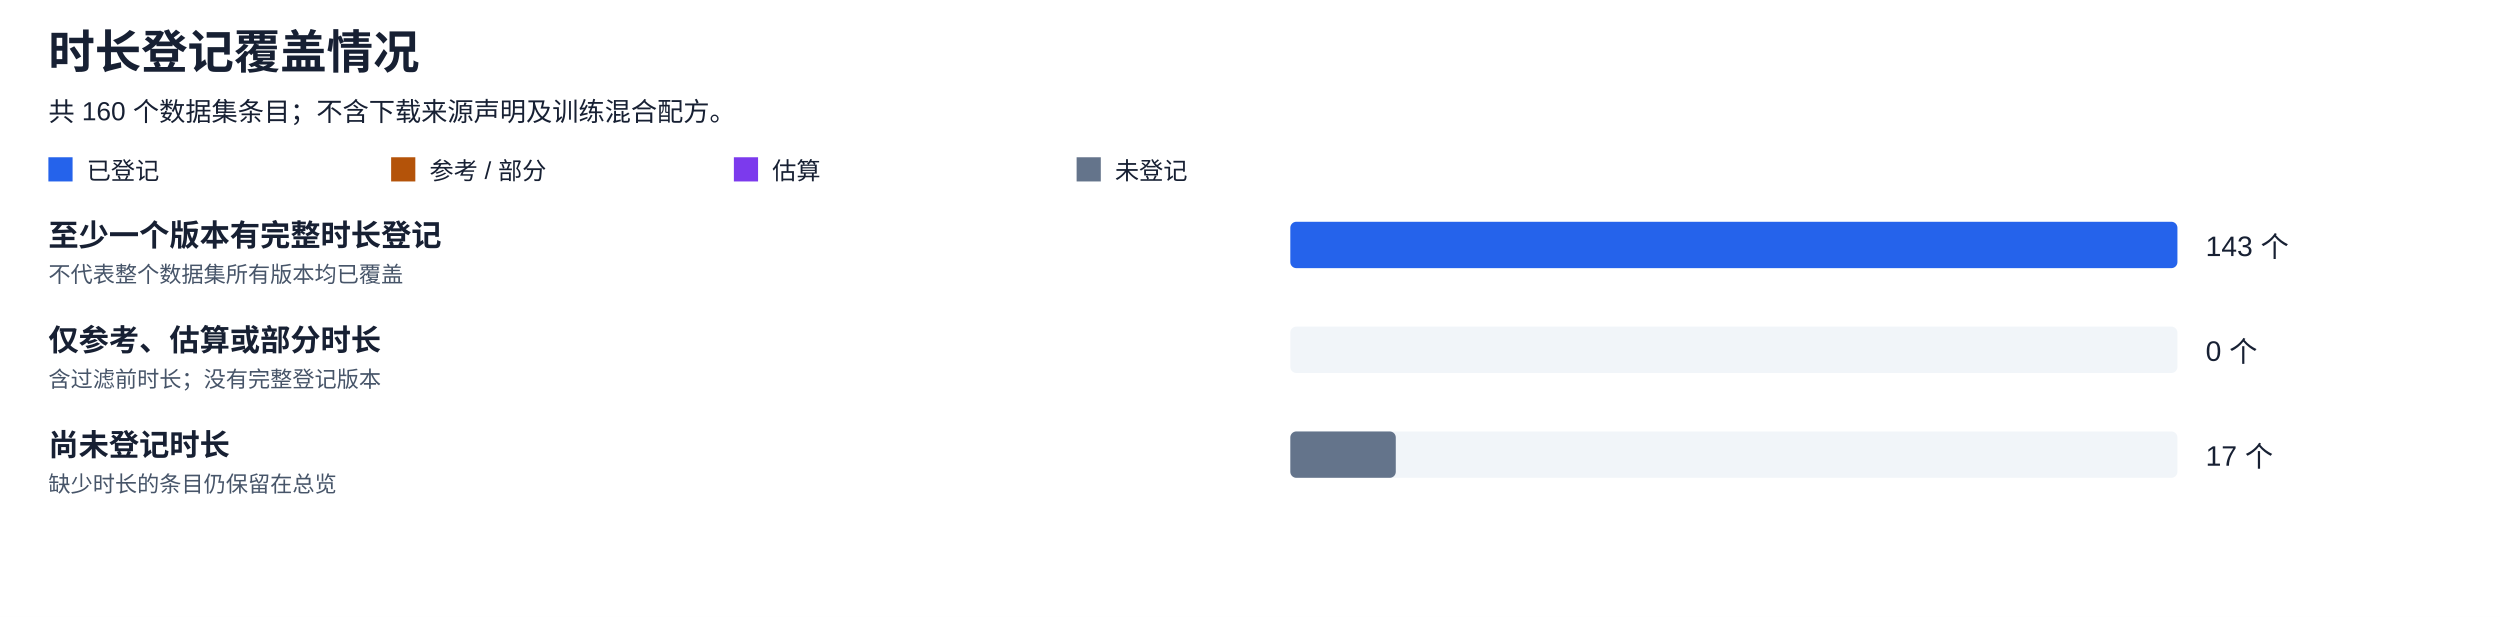
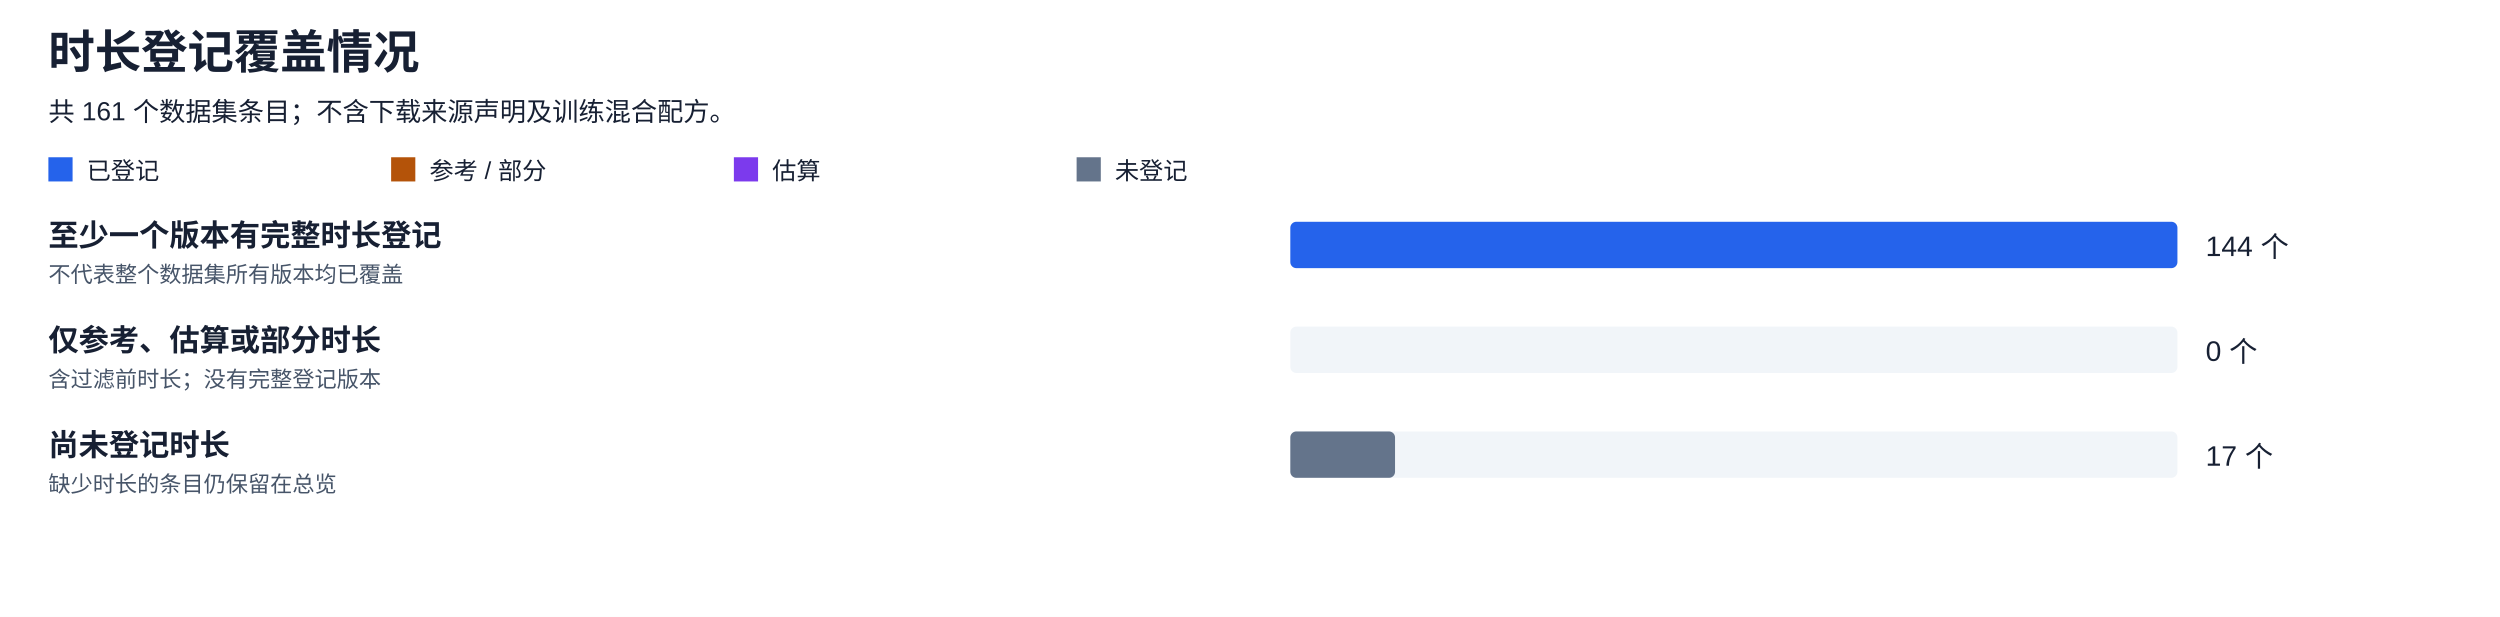
<svg xmlns="http://www.w3.org/2000/svg" width="1240" height="306" viewBox="0 0 1240 306" role="img" aria-labelledby="title desc">
  <rect width="100%" height="100%" fill="white" />
  <g font-family="Arial, Noto Sans CJK SC, Microsoft YaHei, sans-serif" fill="#172033">
    <text x="24" y="34" font-size="23" font-weight="700">时长登记覆盖情况</text>
-     <text x="24" y="60" font-size="13">共 160 个数据集条目；不含下载来源声明及训练混合配方。</text>
+     <text x="24" y="60" font-size="13">共 161 个数据集条目；不含下载来源声明及训练混合配方。</text>
    <rect x="24" y="78" width="12" height="12" fill="#2563eb" />
    <text x="43" y="89" font-size="12">已登记</text>
    <rect x="194" y="78" width="12" height="12" fill="#b45309" />
    <text x="213" y="89" font-size="12">参考 / 部分</text>
    <rect x="364" y="78" width="12" height="12" fill="#7c3aed" />
    <text x="383" y="89" font-size="12">估算</text>
    <rect x="534" y="78" width="12" height="12" fill="#64748b" />
    <text x="553" y="89" font-size="12">未登记</text>
    <text x="24" y="122" font-size="15" font-weight="600">至少一个版本有完整时长登记</text>
    <text x="24" y="140" font-size="11" fill="#475569">不代表整个数据集所有版本均已覆盖</text>
    <rect x="640" y="110" width="440" height="23" rx="3" fill="#f1f5f9" />
    <rect x="640" y="110" width="440.00" height="23" rx="3" fill="#2563eb" />
-     <text x="1094" y="127" font-size="14">143 个</text>
+     <text x="1094" y="127" font-size="14">144 个</text>
    <text x="24" y="174" font-size="15" font-weight="600">仅参考、估算或部分时长</text>
    <text x="24" y="192" font-size="11" fill="#475569">含过滤前时长；没有完整登记版本</text>
    <rect x="640" y="162" width="440" height="23" rx="3" fill="#f1f5f9" />
    <rect x="640" y="162" width="0.00" height="23" rx="3" fill="#b45309" />
    <text x="1094" y="179" font-size="14">0 个</text>
    <text x="24" y="226" font-size="15" font-weight="600">尚未登记时长</text>
    <text x="24" y="244" font-size="11" fill="#475569">缺少时长的条目仍保留在总览</text>
    <rect x="640" y="214" width="440" height="23" rx="3" fill="#f1f5f9" />
-     <rect x="640" y="214" width="52.31" height="23" rx="3" fill="#64748b" />
+     <rect x="640" y="214" width="51.94" height="23" rx="3" fill="#64748b" />
    <text x="1094" y="231" font-size="14">17 个</text>
  </g>
</svg>
